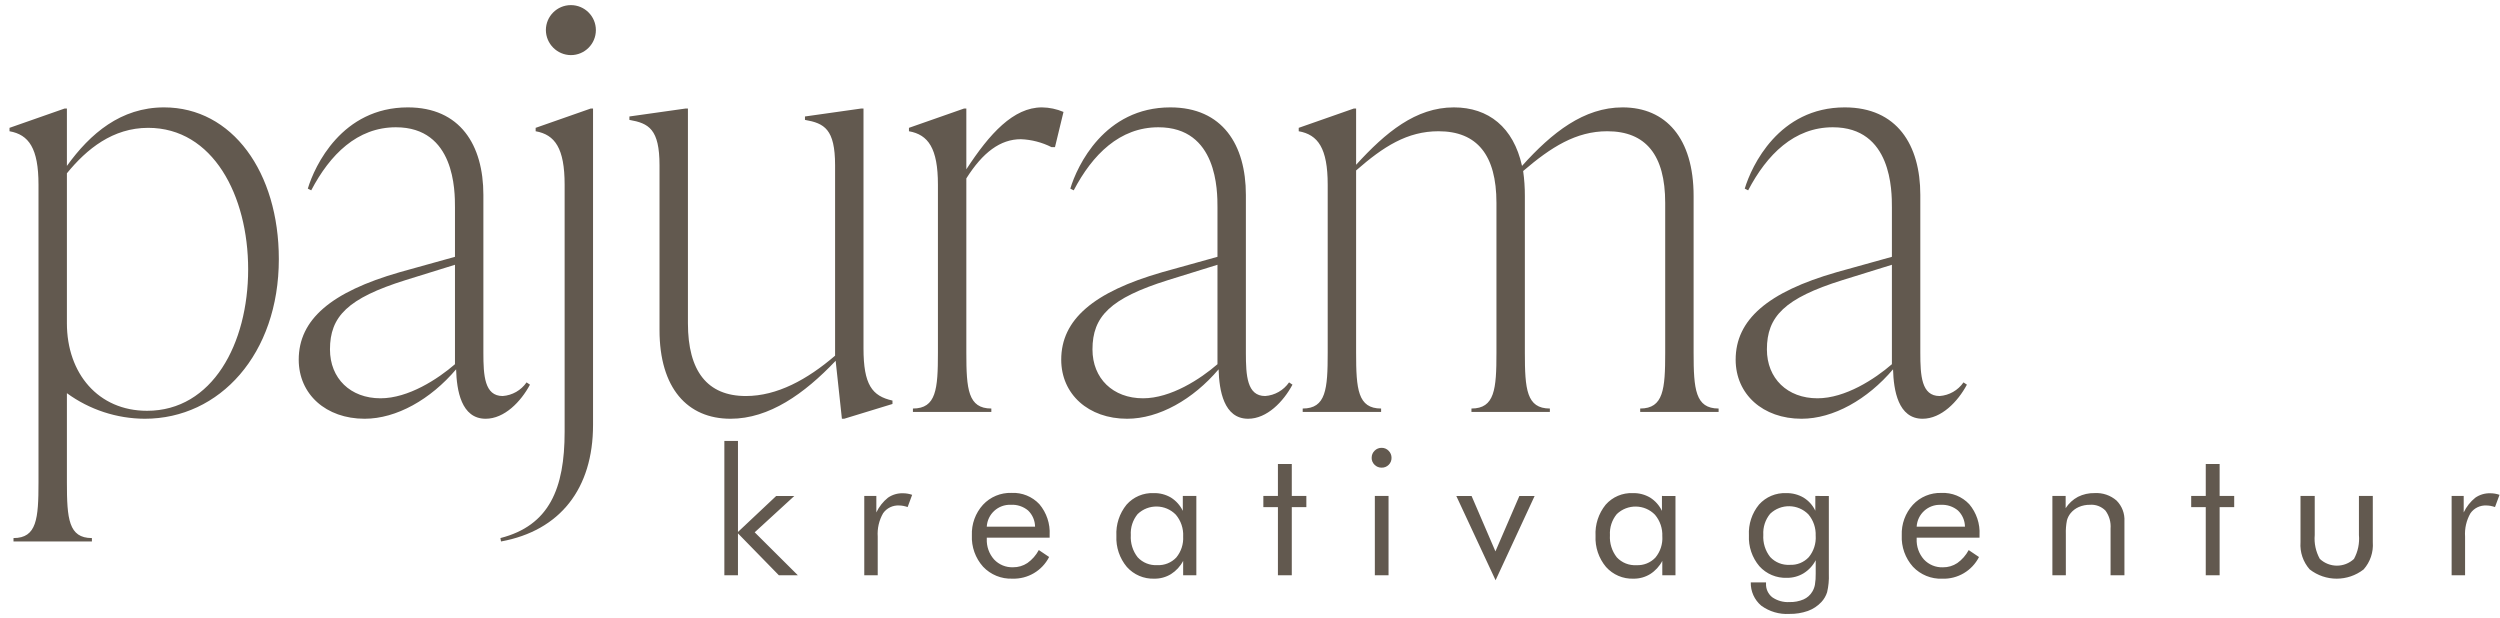
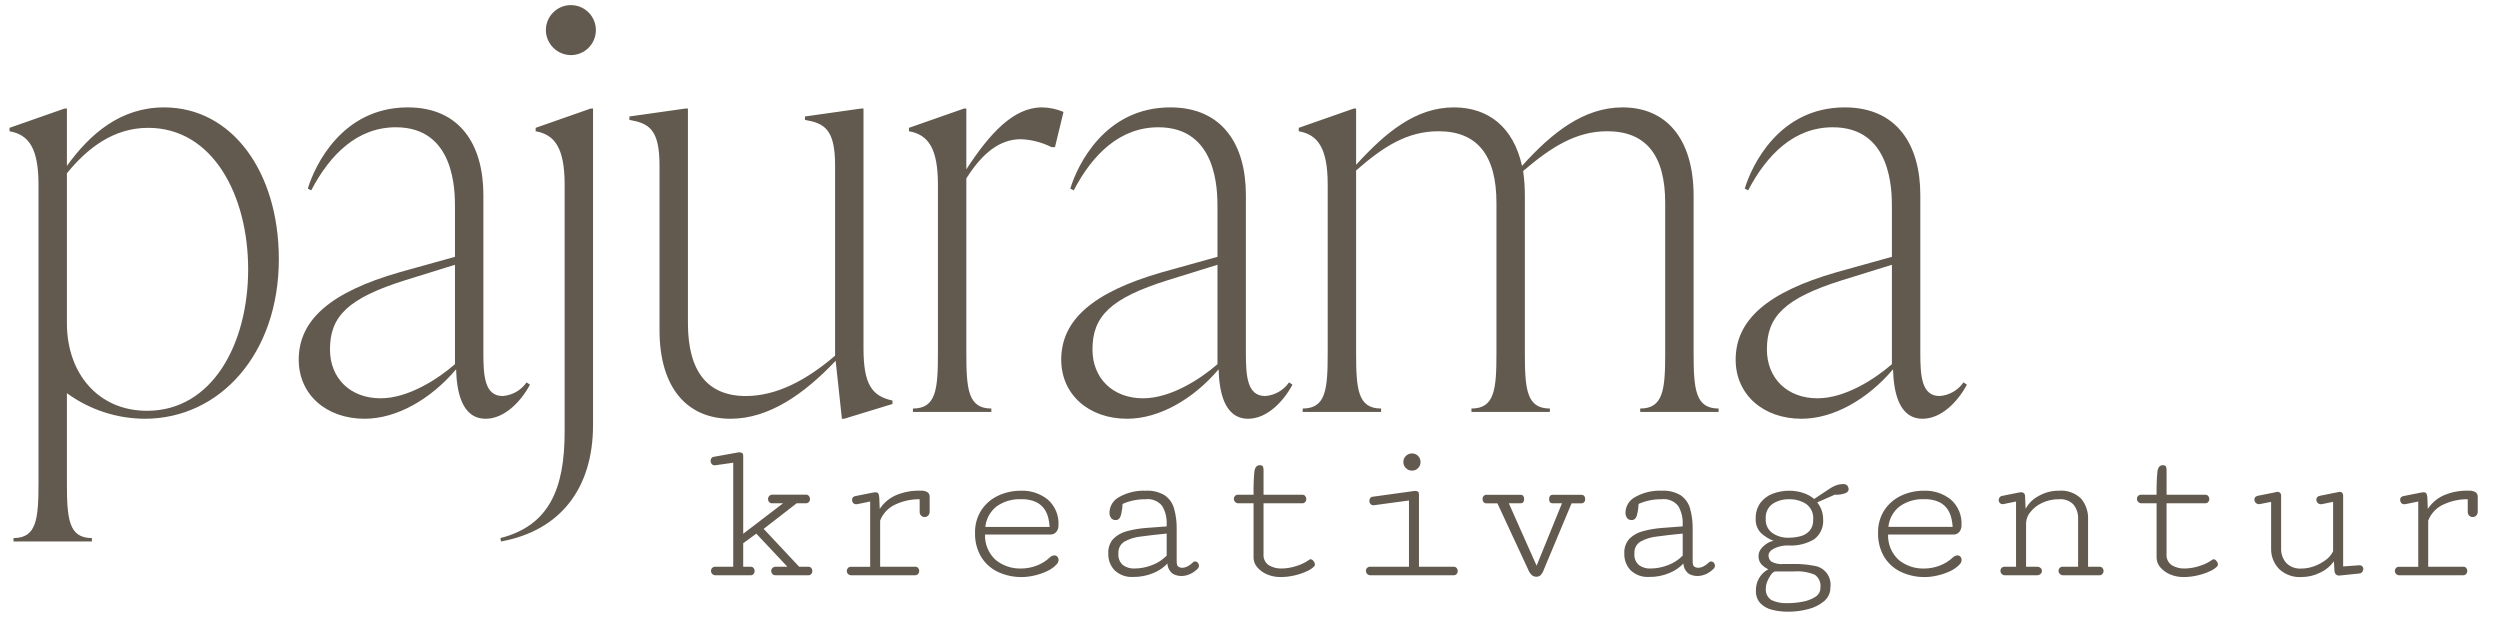
<svg xmlns="http://www.w3.org/2000/svg" width="352" height="87" viewBox="0 0 352 87">
  <defs>
    <clipPath id="clip-logo-neu">
      <rect width="352" height="87" />
    </clipPath>
  </defs>
  <g id="logo-neu" clip-path="url(#clip-logo-neu)">
    <path id="Pfad_19" data-name="Pfad 19" d="M34.1,52.12c-6.08,0-10.4,3.68-13.68,8.24V52.28H20.1L12.34,55v.48c2.72.48,4.08,2.4,4.08,7.52v41.92c0,5.12-.24,7.84-3.52,7.84v.48H23.94v-.48c-3.28,0-3.52-2.72-3.52-7.84V92.36a18.72,18.72,0,0,0,10.96,3.6c10.56,0,18.88-9.12,18.88-22.48C50.26,61.24,43.7,52.12,34.1,52.12ZM31.7,94.84c-6.88,0-11.28-5.28-11.28-12.32V61.4c2.8-3.44,6.48-6.4,11.44-6.4,9.12,0,14.08,9.52,14.08,19.92C45.94,85.4,40.9,94.84,31.7,94.84Zm53.44-4a4.475,4.475,0,0,1-3.36,1.92c-2.56,0-2.72-2.88-2.72-6.08V64.44c0-7.04-3.28-12.32-10.64-12.32-9.28,0-13.12,8.24-14.08,11.44l.48.24c2.64-5.04,6.48-8.88,11.92-8.88,8.32,0,8.32,8.96,8.32,11.28v6.96L67.3,75.32c-9.76,2.8-14.24,6.72-14.24,12.32,0,4.88,3.84,8.32,9.28,8.32,4.48,0,9.28-2.72,12.88-6.96.08,2.96.72,6.96,4.16,6.96,2.64,0,4.96-2.4,6.24-4.8ZM64.58,93.08c-4.24,0-7.12-2.8-7.12-6.88,0-4.64,2.48-7.2,10.64-9.76l6.96-2.16v14C72.66,90.36,68.5,93.08,64.58,93.08Zm26.8-48.32a3.52,3.52,0,1,0-3.52-3.52A3.551,3.551,0,0,0,91.38,44.76Zm-9.84,68.48c8.32-1.52,12.96-7.44,12.96-16.4V52.28h-.32L86.42,55v.48c2.72.48,4.08,2.4,4.08,7.52V97.8c0,8-2.16,13.2-9.04,14.96Zm51.04-60.96h-.32l-7.92,1.12v.48c2.72.48,4.24,1.28,4.24,6.4v26.8c-3.92,3.36-8.16,5.68-12.56,5.68-5.44,0-8.16-3.52-8.16-10.24V52.28h-.32L99.62,53.4v.48c2.72.48,4.24,1.28,4.24,6.4v23.2c0,8.16,3.92,12.48,10,12.48,5.44,0,10.4-3.52,14.8-8.16l.88,8.16h.32l6.8-2.08V93.4c-2.88-.64-4.08-2.24-4.08-7.36Zm25.12-.16c-4,0-7.36,3.68-10.64,8.72V52.28h-.32L138.98,55v.48c2.72.48,4.08,2.4,4.08,7.52V86.68c0,5.12-.24,7.84-3.52,7.84V95h11.04v-.48c-3.28,0-3.52-2.72-3.52-7.84V62.12c2.32-3.68,4.8-5.52,7.68-5.52a10.5,10.5,0,0,1,4.32,1.12h.48l1.2-4.96A7.966,7.966,0,0,0,157.7,52.12Zm34.8,38.72a4.475,4.475,0,0,1-3.36,1.92c-2.56,0-2.72-2.88-2.72-6.08V64.44c0-7.04-3.28-12.32-10.64-12.32-9.28,0-13.12,8.24-14.08,11.44l.48.24c2.64-5.04,6.48-8.88,11.92-8.88,8.32,0,8.32,8.96,8.32,11.28v6.96l-7.76,2.16c-9.76,2.8-14.24,6.72-14.24,12.32,0,4.88,3.84,8.32,9.28,8.32,4.48,0,9.28-2.72,12.88-6.96.08,2.96.72,6.96,4.16,6.96,2.64,0,4.96-2.4,6.24-4.8Zm-20.56,2.24c-4.24,0-7.12-2.8-7.12-6.88,0-4.64,2.48-7.2,10.64-9.76l6.96-2.16v14C180.02,90.36,175.86,93.08,171.94,93.08ZM249.46,64.6c0-8.16-3.92-12.48-10-12.48-5.44,0-9.92,3.52-14.16,8.24-1.2-5.44-4.72-8.24-9.6-8.24-5.36,0-9.6,3.52-13.76,8.08V52.28h-.32L193.86,55v.48c2.72.48,4.08,2.4,4.08,7.52V86.68c0,5.12-.24,7.84-3.52,7.84V95h11.04v-.48c-3.28,0-3.52-2.72-3.52-7.84V61c3.84-3.36,7.2-5.52,11.6-5.52q8.16,0,8.16,10.08V86.68c0,5.12-.24,7.84-3.52,7.84V95h11.04v-.48c-3.28,0-3.52-2.72-3.52-7.84V64.6a24.344,24.344,0,0,0-.24-3.52c3.92-3.36,7.44-5.6,11.84-5.6q8.16,0,8.16,10.08V86.68c0,5.12-.24,7.84-3.52,7.84V95h11.04v-.48c-3.28,0-3.52-2.72-3.52-7.84Zm38,26.24a4.476,4.476,0,0,1-3.36,1.92c-2.56,0-2.72-2.88-2.72-6.08V64.44c0-7.04-3.28-12.32-10.64-12.32-9.28,0-13.12,8.24-14.08,11.44l.48.24c2.64-5.04,6.48-8.88,11.92-8.88,8.32,0,8.32,8.96,8.32,11.28v6.96l-7.76,2.16c-9.76,2.8-14.24,6.72-14.24,12.32,0,4.88,3.84,8.32,9.28,8.32,4.48,0,9.28-2.72,12.88-6.96.08,2.96.72,6.96,4.16,6.96,2.64,0,4.96-2.4,6.24-4.8ZM266.9,93.08c-4.24,0-7.12-2.8-7.12-6.88,0-4.64,2.48-7.2,10.64-9.76l6.96-2.16v14C274.98,90.36,270.82,93.08,266.9,93.08Z" transform="translate(-11 -37)" fill="#62594f" />
-     <path id="Pfad_20" data-name="Pfad 20" d="M23.989,24V5.079h1.917V17.9l5.383-5.066H33.84l-5.579,5.115L34.34,24H31.667l-5.762-5.9V24Zm19.7,0V12.831h1.7V15.15a5.913,5.913,0,0,1,1.636-2.075,3.524,3.524,0,0,1,2.112-.623,3.86,3.86,0,0,1,.659.055,4.051,4.051,0,0,1,.635.165l-.635,1.721a4.74,4.74,0,0,0-.623-.165,3.048,3.048,0,0,0-.562-.055,2.579,2.579,0,0,0-2.271,1.093,5.806,5.806,0,0,0-.757,3.29V24Zm24.048-6.848a3.214,3.214,0,0,0-.983-2.277,3.481,3.481,0,0,0-2.423-.8,3.264,3.264,0,0,0-3.394,3.076ZM69.79,18.7h-8.85v.171a4.092,4.092,0,0,0,1.025,2.9,3.479,3.479,0,0,0,2.673,1.1,3.563,3.563,0,0,0,2.026-.6,5.282,5.282,0,0,0,1.6-1.825l1.453.977a5.594,5.594,0,0,1-5.176,3.052,5.386,5.386,0,0,1-4.126-1.685,6.21,6.21,0,0,1-1.575-4.419,6.043,6.043,0,0,1,1.563-4.3A5.25,5.25,0,0,1,64.418,12.4a5.047,5.047,0,0,1,3.925,1.587,6.19,6.19,0,0,1,1.447,4.333Zm18.8-.183a4.4,4.4,0,0,0-1.031-3.046,3.818,3.818,0,0,0-5.377-.092,4.253,4.253,0,0,0-.964,2.966,4.57,4.57,0,0,0,.97,3.125,3.479,3.479,0,0,0,2.753,1.1A3.438,3.438,0,0,0,87.618,21.5,4.278,4.278,0,0,0,88.588,18.519Zm1.855-5.688V24H88.588V21.974a4.883,4.883,0,0,1-1.715,1.862,4.378,4.378,0,0,1-2.338.641,4.936,4.936,0,0,1-3.876-1.654,6.341,6.341,0,0,1-1.471-4.376,6.423,6.423,0,0,1,1.428-4.388,4.826,4.826,0,0,1,3.821-1.63,4.588,4.588,0,0,1,2.435.629A4.534,4.534,0,0,1,88.54,14.93v-2.1Zm11.487,1.575H99.88V12.831h2.051v-4.5h1.953v4.5h2.051v1.575h-2.051V24h-1.953Zm13.2-6.958a1.34,1.34,0,0,1,.409-.983,1.354,1.354,0,0,1,.995-.409,1.33,1.33,0,0,1,.983.415,1.374,1.374,0,0,1,.409,1,1.33,1.33,0,0,1-.4.977,1.344,1.344,0,0,1-.989.4,1.365,1.365,0,0,1-.995-.4A1.349,1.349,0,0,1,115.126,7.447ZM115.578,24V12.831h1.929V24Zm17,.7-5.53-11.865H129.2l3.357,7.8,3.369-7.8h2.148Zm23.474-6.177a4.4,4.4,0,0,0-1.031-3.046,3.818,3.818,0,0,0-5.377-.092,4.253,4.253,0,0,0-.964,2.966,4.57,4.57,0,0,0,.97,3.125,3.479,3.479,0,0,0,2.753,1.1,3.438,3.438,0,0,0,2.679-1.068A4.278,4.278,0,0,0,156.057,18.519Zm1.855-5.688V24h-1.855V21.974a4.883,4.883,0,0,1-1.715,1.862,4.378,4.378,0,0,1-2.338.641,4.936,4.936,0,0,1-3.876-1.654,6.341,6.341,0,0,1-1.471-4.376,6.423,6.423,0,0,1,1.428-4.388,4.826,4.826,0,0,1,3.821-1.63,4.588,4.588,0,0,1,2.435.629,4.534,4.534,0,0,1,1.666,1.874v-2.1Zm19.739,5.615a4.373,4.373,0,0,0-1.025-3.027,3.833,3.833,0,0,0-5.383-.085,4.253,4.253,0,0,0-.964,2.966,4.57,4.57,0,0,0,.97,3.125,3.479,3.479,0,0,0,2.753,1.1,3.418,3.418,0,0,0,2.679-1.08A4.325,4.325,0,0,0,177.651,18.446Zm1.855-5.615V23.8a9.552,9.552,0,0,1-.244,2.588,3.648,3.648,0,0,1-.806,1.379,4.839,4.839,0,0,1-1.91,1.257,7.494,7.494,0,0,1-2.594.415,6.1,6.1,0,0,1-3.961-1.16A4.162,4.162,0,0,1,168.508,25h2.148v.146a2.328,2.328,0,0,0,.867,1.941,3.878,3.878,0,0,0,2.454.684,4.676,4.676,0,0,0,1.959-.372,2.691,2.691,0,0,0,1.239-1.1,2.9,2.9,0,0,0,.366-.964,8.556,8.556,0,0,0,.11-1.575v-1.88a4.729,4.729,0,0,1-1.7,1.837,4.432,4.432,0,0,1-2.356.641,4.962,4.962,0,0,1-3.876-1.636,6.254,6.254,0,0,1-1.471-4.346,6.291,6.291,0,0,1,1.428-4.34,4.861,4.861,0,0,1,3.821-1.605,4.66,4.66,0,0,1,2.441.629,4.361,4.361,0,0,1,1.66,1.849V12.831Zm19.165,4.321a3.214,3.214,0,0,0-.983-2.277,3.481,3.481,0,0,0-2.423-.8,3.264,3.264,0,0,0-3.394,3.076Zm2.051,1.55h-8.85v.171a4.092,4.092,0,0,0,1.025,2.9,3.479,3.479,0,0,0,2.673,1.1,3.563,3.563,0,0,0,2.026-.6,5.282,5.282,0,0,0,1.6-1.825l1.453.977a5.594,5.594,0,0,1-5.176,3.052,5.386,5.386,0,0,1-4.126-1.685,6.21,6.21,0,0,1-1.575-4.419,6.043,6.043,0,0,1,1.563-4.3,5.25,5.25,0,0,1,4.016-1.672,5.047,5.047,0,0,1,3.925,1.587,6.19,6.19,0,0,1,1.447,4.333ZM210.976,24V12.831h1.868v1.721a4.687,4.687,0,0,1,1.733-1.6,5.024,5.024,0,0,1,2.344-.525,4.317,4.317,0,0,1,3.088,1.05A3.821,3.821,0,0,1,221.12,16.4V24h-1.953V17.42a3.773,3.773,0,0,0-.714-2.521,2.762,2.762,0,0,0-2.2-.824,3.8,3.8,0,0,0-1.556.311,3.078,3.078,0,0,0-1.166.885,2.709,2.709,0,0,0-.507,1,8.5,8.5,0,0,0-.153,1.953V24Zm21.594-9.595H230.52V12.831h2.051v-4.5h1.953v4.5h2.051v1.575h-2.051V24H232.57Zm15.344-1.575v5.493a5.849,5.849,0,0,0,.714,3.363,3.513,3.513,0,0,0,4.81.012,5.924,5.924,0,0,0,.7-3.375V12.831h1.953v6.519a5.2,5.2,0,0,1-1.294,3.827,6.182,6.182,0,0,1-7.593-.006,5.207,5.207,0,0,1-1.294-3.821V12.831ZM267.189,24V12.831h1.7V15.15a5.913,5.913,0,0,1,1.636-2.075,3.524,3.524,0,0,1,2.112-.623,3.86,3.86,0,0,1,.659.055,4.051,4.051,0,0,1,.635.165l-.635,1.721a4.74,4.74,0,0,0-.623-.165,3.048,3.048,0,0,0-.562-.055,2.579,2.579,0,0,0-2.271,1.093,5.806,5.806,0,0,0-.757,3.29V24Z" transform="translate(78 57)" fill="#62594f" />
+     <path id="Pfad_144" data-name="Pfad 144" d="M16.781,25a.644.644,0,0,1-.5-.19.6.6,0,0,1-.022-.828.569.569,0,0,1,.461-.183h2.52V9.15l-2.49.352a.325.325,0,0,1-.1.015.541.541,0,0,1-.447-.19.659.659,0,0,1-.154-.425.673.673,0,0,1,.117-.381.469.469,0,0,1,.352-.205L19.945,7.7a.46.46,0,0,0,.073-.007.631.631,0,0,1,.1-.007q.527,0,.527.469v11l5.61-4.292H24.75a.569.569,0,0,1-.461-.183.631.631,0,0,1,.015-.842.64.64,0,0,1,.505-.19h4.644a.517.517,0,0,1,.461.205.815.815,0,0,1,.139.469.528.528,0,0,1-.168.366.555.555,0,0,1-.417.176h-1.3l-4.644,3.6,5,5.332h1.274a.52.52,0,0,1,.439.19.66.66,0,0,1,.146.41.65.65,0,0,1-.146.417.529.529,0,0,1-.439.183H25.2a.558.558,0,0,1-.461-.19.641.641,0,0,1-.154-.41.6.6,0,0,1,.168-.417.653.653,0,0,1,.505-.183h1.611l-4.38-4.658-1.846,1.348V23.8h1.04a.5.5,0,0,1,.432.19.682.682,0,0,1,.139.41.65.65,0,0,1-.146.417.529.529,0,0,1-.439.183ZM35.9,25a.64.64,0,0,1-.505-.19.626.626,0,0,1-.168-.425.612.612,0,0,1,.154-.4.569.569,0,0,1,.461-.183H38.52V14.614l-1.787.366a.781.781,0,0,1-.176.015.529.529,0,0,1-.439-.183.63.63,0,0,1-.146-.4.505.505,0,0,1,.439-.557l2.5-.5a1.674,1.674,0,0,1,.337-.044q.352,0,.447.227a1.736,1.736,0,0,1,.11.593l.059,1.523a5.256,5.256,0,0,1,2.183-1.882,8.159,8.159,0,0,1,3.56-.681,1.654,1.654,0,0,1,1.011.227.793.793,0,0,1,.278.652v2.021a.8.8,0,0,1-.22.615.7.7,0,0,1-1.187-.557V14.292a7.819,7.819,0,0,0-3.42.74,4.123,4.123,0,0,0-2.146,2.263v6.5h4.922a.529.529,0,0,1,.439.183.65.65,0,0,1,.146.417.641.641,0,0,1-.154.41.541.541,0,0,1-.447.19Zm24.023.249a7.708,7.708,0,0,1-3.45-.74,5.536,5.536,0,0,1-2.344-2.131,6.331,6.331,0,0,1-.842-3.34,5.661,5.661,0,0,1,.886-3.208,5.754,5.754,0,0,1,2.358-2.036,7.4,7.4,0,0,1,3.23-.7,5.711,5.711,0,0,1,3.772,1.245,4.467,4.467,0,0,1,1.5,3.647,1.364,1.364,0,0,1-.308.908,1.017,1.017,0,0,1-.82.366H54.691A4.61,4.61,0,0,0,56.2,22.847a5.424,5.424,0,0,0,3.6,1.2,6.128,6.128,0,0,0,2.139-.4,5.578,5.578,0,0,0,1.919-1.2.964.964,0,0,1,.6-.249.529.529,0,0,1,.425.19.68.68,0,0,1,.161.454.911.911,0,0,1-.264.615,4.389,4.389,0,0,1-1.392.981,8.582,8.582,0,0,1-1.78.6A7.92,7.92,0,0,1,59.921,25.249Zm-5.186-7.061h9.053a7.593,7.593,0,0,0-.176-1.208,3.831,3.831,0,0,0-.549-1.282,2.978,2.978,0,0,0-1.187-1.011,4.662,4.662,0,0,0-2.087-.4A5.561,5.561,0,0,0,56.325,15.3,4.191,4.191,0,0,0,54.735,18.188Zm20.8,7.046a3.492,3.492,0,0,1-2.571-.908,3.233,3.233,0,0,1-.916-2.4,2.83,2.83,0,0,1,.725-2.08,4.214,4.214,0,0,1,1.919-1.062,14.279,14.279,0,0,1,2.651-.447q1.458-.117,2.922-.22v-.293a4.721,4.721,0,0,0-.615-2.563,2.584,2.584,0,0,0-2.358-.967,7.8,7.8,0,0,0-3.237.659,7.219,7.219,0,0,1-.249,1.648q-.19.623-.718.623a.753.753,0,0,1-.667-.308,1.283,1.283,0,0,1-.212-.747,2.546,2.546,0,0,1,1.414-2.212,6.986,6.986,0,0,1,3.684-.864A4.7,4.7,0,0,1,80,13.743a3.36,3.36,0,0,1,1.311,1.86,10.049,10.049,0,0,1,.366,2.893v4.57q0,.571.242.725a.951.951,0,0,0,.52.154,1.681,1.681,0,0,0,.835-.242,2.753,2.753,0,0,0,.645-.476.473.473,0,0,1,.352-.176.485.485,0,0,1,.381.19.641.641,0,0,1,.161.425.5.5,0,0,1-.146.366,3.57,3.57,0,0,1-1.062.776,2.916,2.916,0,0,1-1.282.293,2.471,2.471,0,0,1-1.187-.308,1.891,1.891,0,0,1-.762-1.45,5.564,5.564,0,0,1-1.948,1.326A7.061,7.061,0,0,1,75.536,25.234Zm.161-1.187a6.839,6.839,0,0,0,2.542-.491,5.573,5.573,0,0,0,2.029-1.326V19.126q-2.109.205-3.633.417a5.971,5.971,0,0,0-2.344.732,1.808,1.808,0,0,0-.82,1.648,1.918,1.918,0,0,0,.645,1.648A2.589,2.589,0,0,0,75.7,24.048Zm20.581,1.2a4.675,4.675,0,0,1-1.875-.374,3.652,3.652,0,0,1-1.384-1,2.071,2.071,0,0,1-.52-1.355V14.863H90.4a.627.627,0,0,1-.505-.2.653.653,0,0,1-.168-.432.566.566,0,0,1,.615-.571H92.5a29.847,29.847,0,0,1,.117-3.259q.117-.9.762-.9.366,0,.447.2a1.217,1.217,0,0,1,.081.461v3.5h5.449a.5.5,0,0,1,.432.19.682.682,0,0,1,.139.41.65.65,0,0,1-.146.417.529.529,0,0,1-.439.183H93.905v7.148a1.7,1.7,0,0,0,.747,1.575,3.305,3.305,0,0,0,1.772.461,6.877,6.877,0,0,0,2.153-.366,6.094,6.094,0,0,0,1.787-.879.218.218,0,0,1,.161-.059.559.559,0,0,1,.41.249.785.785,0,0,1,.205.5.371.371,0,0,1-.073.22,3.133,3.133,0,0,1-1.04.71,8.587,8.587,0,0,1-1.736.593A8.7,8.7,0,0,1,96.278,25.249Zm18.53-14.985a1.182,1.182,0,0,1-.857-.352,1.146,1.146,0,0,1-.359-.85,1.163,1.163,0,0,1,.359-.864,1.182,1.182,0,0,1,.857-.352,1.151,1.151,0,0,1,.857.352,1.188,1.188,0,0,1,.344.864,1.17,1.17,0,0,1-.344.85A1.151,1.151,0,0,1,114.809,10.264ZM108.993,25a.627.627,0,0,1-.505-.2.653.653,0,0,1-.168-.432.566.566,0,0,1,.615-.571h5.449V14.468l-4.878.659a.162.162,0,0,0-.051.007.162.162,0,0,1-.051.007.541.541,0,0,1-.447-.19.659.659,0,0,1-.154-.425.673.673,0,0,1,.117-.381.469.469,0,0,1,.352-.205l5.83-.806a.59.59,0,0,1,.161-.015q.527,0,.527.469V23.8h4.878a.52.52,0,0,1,.439.19.66.66,0,0,1,.146.41.631.631,0,0,1-.154.417.551.551,0,0,1-.447.183Zm23.32.205a1.053,1.053,0,0,1-.564-.168,2.179,2.179,0,0,1-.608-.9l-4.307-9.272h-1.479a.546.546,0,0,1-.491-.19.736.736,0,0,1-.125-.41.7.7,0,0,1,.132-.417.638.638,0,0,1,.542-.183h4.614q.366,0,.469.19a.882.882,0,0,1,.1.425.81.81,0,0,1-.1.4q-.1.183-.454.183h-1.6l3.911,8.789,3.574-8.789h-1.245q-.366,0-.469-.183a.81.81,0,0,1-.1-.4.835.835,0,0,1,.11-.425q.11-.19.476-.19h3.823q.425,0,.549.183a.725.725,0,0,1,.125.417.769.769,0,0,1-.117.41.544.544,0,0,1-.5.19h-1.3l-3.911,9.346a1.942,1.942,0,0,1-.52.835A.943.943,0,0,1,132.313,25.205Zm15.879.029a3.492,3.492,0,0,1-2.571-.908,3.233,3.233,0,0,1-.916-2.4,2.83,2.83,0,0,1,.725-2.08,4.214,4.214,0,0,1,1.919-1.062A14.279,14.279,0,0,1,150,18.335q1.458-.117,2.922-.22v-.293a4.721,4.721,0,0,0-.615-2.563,2.584,2.584,0,0,0-2.358-.967,7.8,7.8,0,0,0-3.237.659,7.219,7.219,0,0,1-.249,1.648q-.19.623-.718.623a.753.753,0,0,1-.667-.308,1.283,1.283,0,0,1-.212-.747,2.546,2.546,0,0,1,1.414-2.212,6.986,6.986,0,0,1,3.684-.864,4.7,4.7,0,0,1,2.688.652,3.36,3.36,0,0,1,1.311,1.86,10.049,10.049,0,0,1,.366,2.893v4.57q0,.571.242.725a.951.951,0,0,0,.52.154,1.681,1.681,0,0,0,.835-.242,2.753,2.753,0,0,0,.645-.476.473.473,0,0,1,.352-.176.485.485,0,0,1,.381.19.641.641,0,0,1,.161.425.5.5,0,0,1-.146.366,3.57,3.57,0,0,1-1.062.776,2.916,2.916,0,0,1-1.282.293,2.471,2.471,0,0,1-1.187-.308,1.891,1.891,0,0,1-.762-1.45,5.564,5.564,0,0,1-1.948,1.326A7.061,7.061,0,0,1,148.192,25.234Zm.161-1.187a6.839,6.839,0,0,0,2.542-.491,5.573,5.573,0,0,0,2.029-1.326V19.126q-2.109.205-3.633.417a5.971,5.971,0,0,0-2.344.732,1.808,1.808,0,0,0-.82,1.648,1.918,1.918,0,0,0,.645,1.648A2.589,2.589,0,0,0,148.354,24.048Zm19.38,6.079a8.973,8.973,0,0,1-2.183-.256,3.474,3.474,0,0,1-1.67-.908,2.461,2.461,0,0,1-.645-1.809,3.28,3.28,0,0,1,1.743-3,3.025,3.025,0,0,1-1.018-.754,1.673,1.673,0,0,1-.359-1.106,1.62,1.62,0,0,1,.366-1.033,3.215,3.215,0,0,1,.864-.762,2.27,2.27,0,0,1,.894-.344,5.51,5.51,0,0,1-1.831-1.157,2.676,2.676,0,0,1-.688-1.978,3.577,3.577,0,0,1,.659-2.219,3.886,3.886,0,0,1,1.736-1.289,6.408,6.408,0,0,1,2.336-.417,6.284,6.284,0,0,1,1.882.286,4.673,4.673,0,0,1,1.619.872l2.227-1.479a3.88,3.88,0,0,1,.959-.476,2.758,2.758,0,0,1,.813-.139.8.8,0,0,1,.688.234.886.886,0,0,1,.161.513q0,.308-.425.527a3.658,3.658,0,0,1-1.523.22l-2.476,1.084a3.982,3.982,0,0,1,.615,1.084,3.6,3.6,0,0,1,.22,1.274,3.219,3.219,0,0,1-1.245,2.827,6.366,6.366,0,0,1-3.677.879,4.311,4.311,0,0,0-1.948.41q-.82.41-.82,1.011a1.109,1.109,0,0,0,.374.835,2.962,2.962,0,0,0,1.809.352h1.362a13.881,13.881,0,0,1,2.805.242,2.683,2.683,0,0,1,2.366,3.025,2.478,2.478,0,0,1-.879,1.963,5.574,5.574,0,0,1-2.249,1.128A11.041,11.041,0,0,1,167.733,30.127Zm.088-10.415a6.472,6.472,0,0,0,1.685-.212,2.582,2.582,0,0,0,1.289-.769,2.247,2.247,0,0,0,.5-1.553,2.443,2.443,0,0,0-1.018-2.241,4.328,4.328,0,0,0-2.366-.645,4.111,4.111,0,0,0-2.322.645,2.357,2.357,0,0,0-.974,2.124,2.273,2.273,0,0,0,.938,1.992A3.847,3.847,0,0,0,167.821,19.712Zm-.117,9.214a11.181,11.181,0,0,0,2.109-.205,4.863,4.863,0,0,0,1.787-.681,1.493,1.493,0,0,0,.718-1.311,1.909,1.909,0,0,0-.8-1.809,6.407,6.407,0,0,0-2.922-.461h-2.7a1.354,1.354,0,0,0-.571.505,4.089,4.089,0,0,0-.491.9,2.515,2.515,0,0,0-.2.923,1.771,1.771,0,0,0,.784,1.707A4.812,4.812,0,0,0,167.7,28.926Zm19.365-3.677a7.708,7.708,0,0,1-3.45-.74,5.536,5.536,0,0,1-2.344-2.131,6.331,6.331,0,0,1-.842-3.34,5.661,5.661,0,0,1,.886-3.208,5.754,5.754,0,0,1,2.358-2.036,7.4,7.4,0,0,1,3.23-.7,5.711,5.711,0,0,1,3.772,1.245,4.467,4.467,0,0,1,1.5,3.647,1.364,1.364,0,0,1-.308.908,1.017,1.017,0,0,1-.82.366H181.84a4.61,4.61,0,0,0,1.509,3.589,5.424,5.424,0,0,0,3.6,1.2,6.128,6.128,0,0,0,2.139-.4,5.578,5.578,0,0,0,1.919-1.2.964.964,0,0,1,.6-.249.529.529,0,0,1,.425.19.68.68,0,0,1,.161.454.911.911,0,0,1-.264.615,4.389,4.389,0,0,1-1.392.981,8.582,8.582,0,0,1-1.78.6A7.92,7.92,0,0,1,187.069,25.249Zm-5.186-7.061h9.053a7.593,7.593,0,0,0-.176-1.208,3.831,3.831,0,0,0-.549-1.282,2.978,2.978,0,0,0-1.187-1.011,4.662,4.662,0,0,0-2.087-.4,5.561,5.561,0,0,0-3.464,1.011A4.191,4.191,0,0,0,181.884,18.188ZM198.334,25a.627.627,0,0,1-.505-.2.653.653,0,0,1-.168-.432.566.566,0,0,1,.615-.571h1.582V14.614l-1.582.322a1.015,1.015,0,0,1-.293.044.537.537,0,0,1-.417-.168.559.559,0,0,1-.154-.388.7.7,0,0,1,.11-.359.547.547,0,0,1,.374-.242l2.4-.483a2.507,2.507,0,0,1,.264-.029.521.521,0,0,1,.571.571l.073,1.758a4.462,4.462,0,0,1,1.853-1.816,5.636,5.636,0,0,1,2.82-.732A4.03,4.03,0,0,1,209,14.182a4.3,4.3,0,0,1,1,3.01V23.8h1.6a.529.529,0,0,1,.439.183.63.63,0,0,1,.146.4.659.659,0,0,1-.154.425.558.558,0,0,1-.461.19h-5.054a.627.627,0,0,1-.505-.2.653.653,0,0,1-.168-.432.566.566,0,0,1,.615-.571h2.139V17.09a3.014,3.014,0,0,0-.652-2.051,2.5,2.5,0,0,0-1.985-.747,5.437,5.437,0,0,0-2.461.527,4.6,4.6,0,0,0-1.641,1.3,2.508,2.508,0,0,0-.586,1.516V23.8H202.8a.7.7,0,0,1,.527.183.571.571,0,0,1,.176.4.6.6,0,0,1-.183.425.729.729,0,0,1-.549.19Zm25.093.249a4.675,4.675,0,0,1-1.875-.374,3.652,3.652,0,0,1-1.384-1,2.071,2.071,0,0,1-.52-1.355V14.863h-2.095a.627.627,0,0,1-.505-.2.653.653,0,0,1-.168-.432.566.566,0,0,1,.615-.571h2.153a29.847,29.847,0,0,1,.117-3.259q.117-.9.762-.9.366,0,.447.2a1.217,1.217,0,0,1,.081.461v3.5H226.5a.5.5,0,0,1,.432.19.682.682,0,0,1,.139.41.65.65,0,0,1-.146.417.529.529,0,0,1-.439.183h-5.435v7.148a1.7,1.7,0,0,0,.747,1.575,3.305,3.305,0,0,0,1.772.461,6.877,6.877,0,0,0,2.153-.366,6.094,6.094,0,0,0,1.787-.879.218.218,0,0,1,.161-.059.559.559,0,0,1,.41.249.785.785,0,0,1,.205.5.371.371,0,0,1-.073.22,3.133,3.133,0,0,1-1.04.71,8.587,8.587,0,0,1-1.736.593A8.7,8.7,0,0,1,223.427,25.249Zm16.611,0a4.216,4.216,0,0,1-3.142-1.135,4.021,4.021,0,0,1-1.121-2.952v-6.5l-1.494.293a.666.666,0,0,1-.659-.139.69.69,0,0,1-.205-.461q0-.454.527-.557l2.563-.513a.494.494,0,0,1,.674.469v7.456a2.991,2.991,0,0,0,.7,2.029,2.714,2.714,0,0,0,2.168.813,5.221,5.221,0,0,0,1.765-.322,6.163,6.163,0,0,0,1.633-.872,3.328,3.328,0,0,0,1.055-1.238V14.658L243,14.966a.662.662,0,0,1-.652-.139.679.679,0,0,1-.212-.461q0-.469.557-.571l2.637-.527a.43.43,0,0,1,.439.11.556.556,0,0,1,.146.374v10l2.256-.161a.576.576,0,0,1,.447.154.518.518,0,0,1,.139.359.726.726,0,0,1-.139.41.545.545,0,0,1-.417.234l-2.827.293q-.645,0-.688-.732l-.073-1.274a4.826,4.826,0,0,1-1.9,1.575A5.873,5.873,0,0,1,240.038,25.249ZM253.866,25a.64.64,0,0,1-.505-.19.626.626,0,0,1-.168-.425.612.612,0,0,1,.154-.4.569.569,0,0,1,.461-.183h2.681V14.614l-1.787.366a.781.781,0,0,1-.176.015.529.529,0,0,1-.439-.183.63.63,0,0,1-.146-.4.505.505,0,0,1,.439-.557l2.5-.5a1.674,1.674,0,0,1,.337-.044q.352,0,.447.227a1.736,1.736,0,0,1,.11.593l.059,1.523a5.256,5.256,0,0,1,2.183-1.882,8.159,8.159,0,0,1,3.56-.681,1.654,1.654,0,0,1,1.011.227.793.793,0,0,1,.278.652v2.021a.8.8,0,0,1-.22.615.7.7,0,0,1-1.187-.557V14.292a7.819,7.819,0,0,0-3.42.74,4.123,4.123,0,0,0-2.146,2.263v6.5h4.922a.529.529,0,0,1,.439.183.65.65,0,0,1,.146.417.641.641,0,0,1-.154.41.541.541,0,0,1-.447.19Z" transform="translate(84 56)" fill="#62594f" />
  </g>
</svg>
